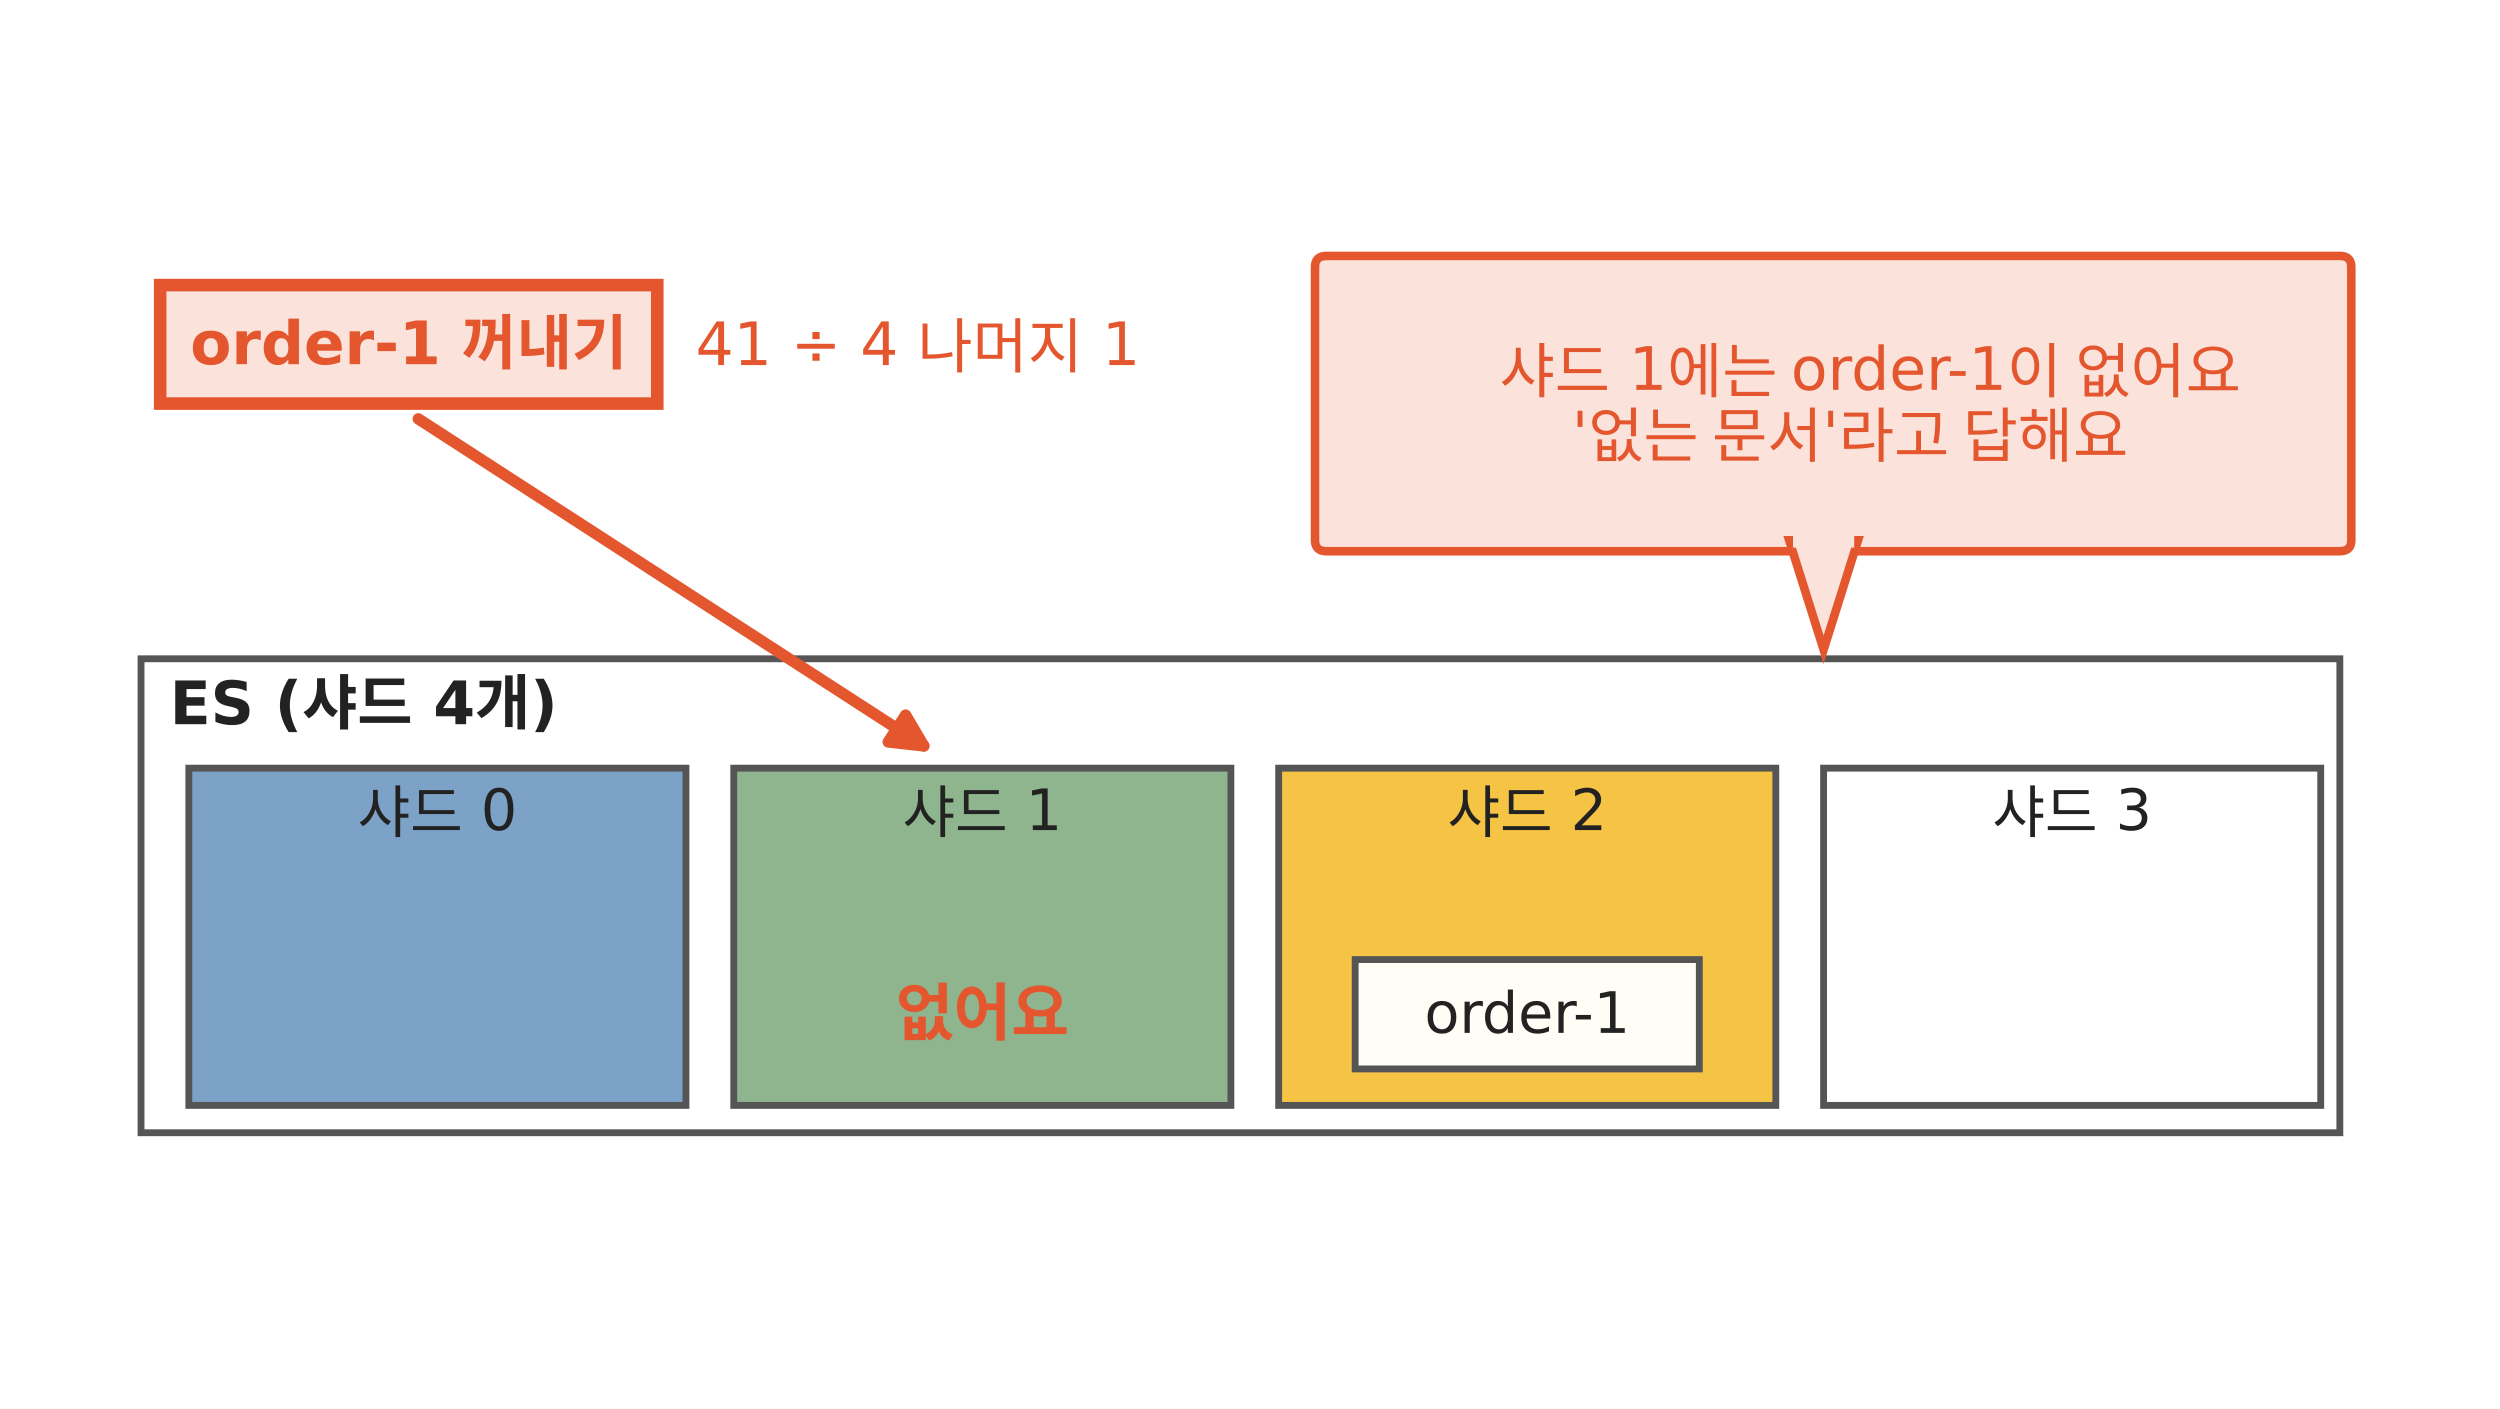
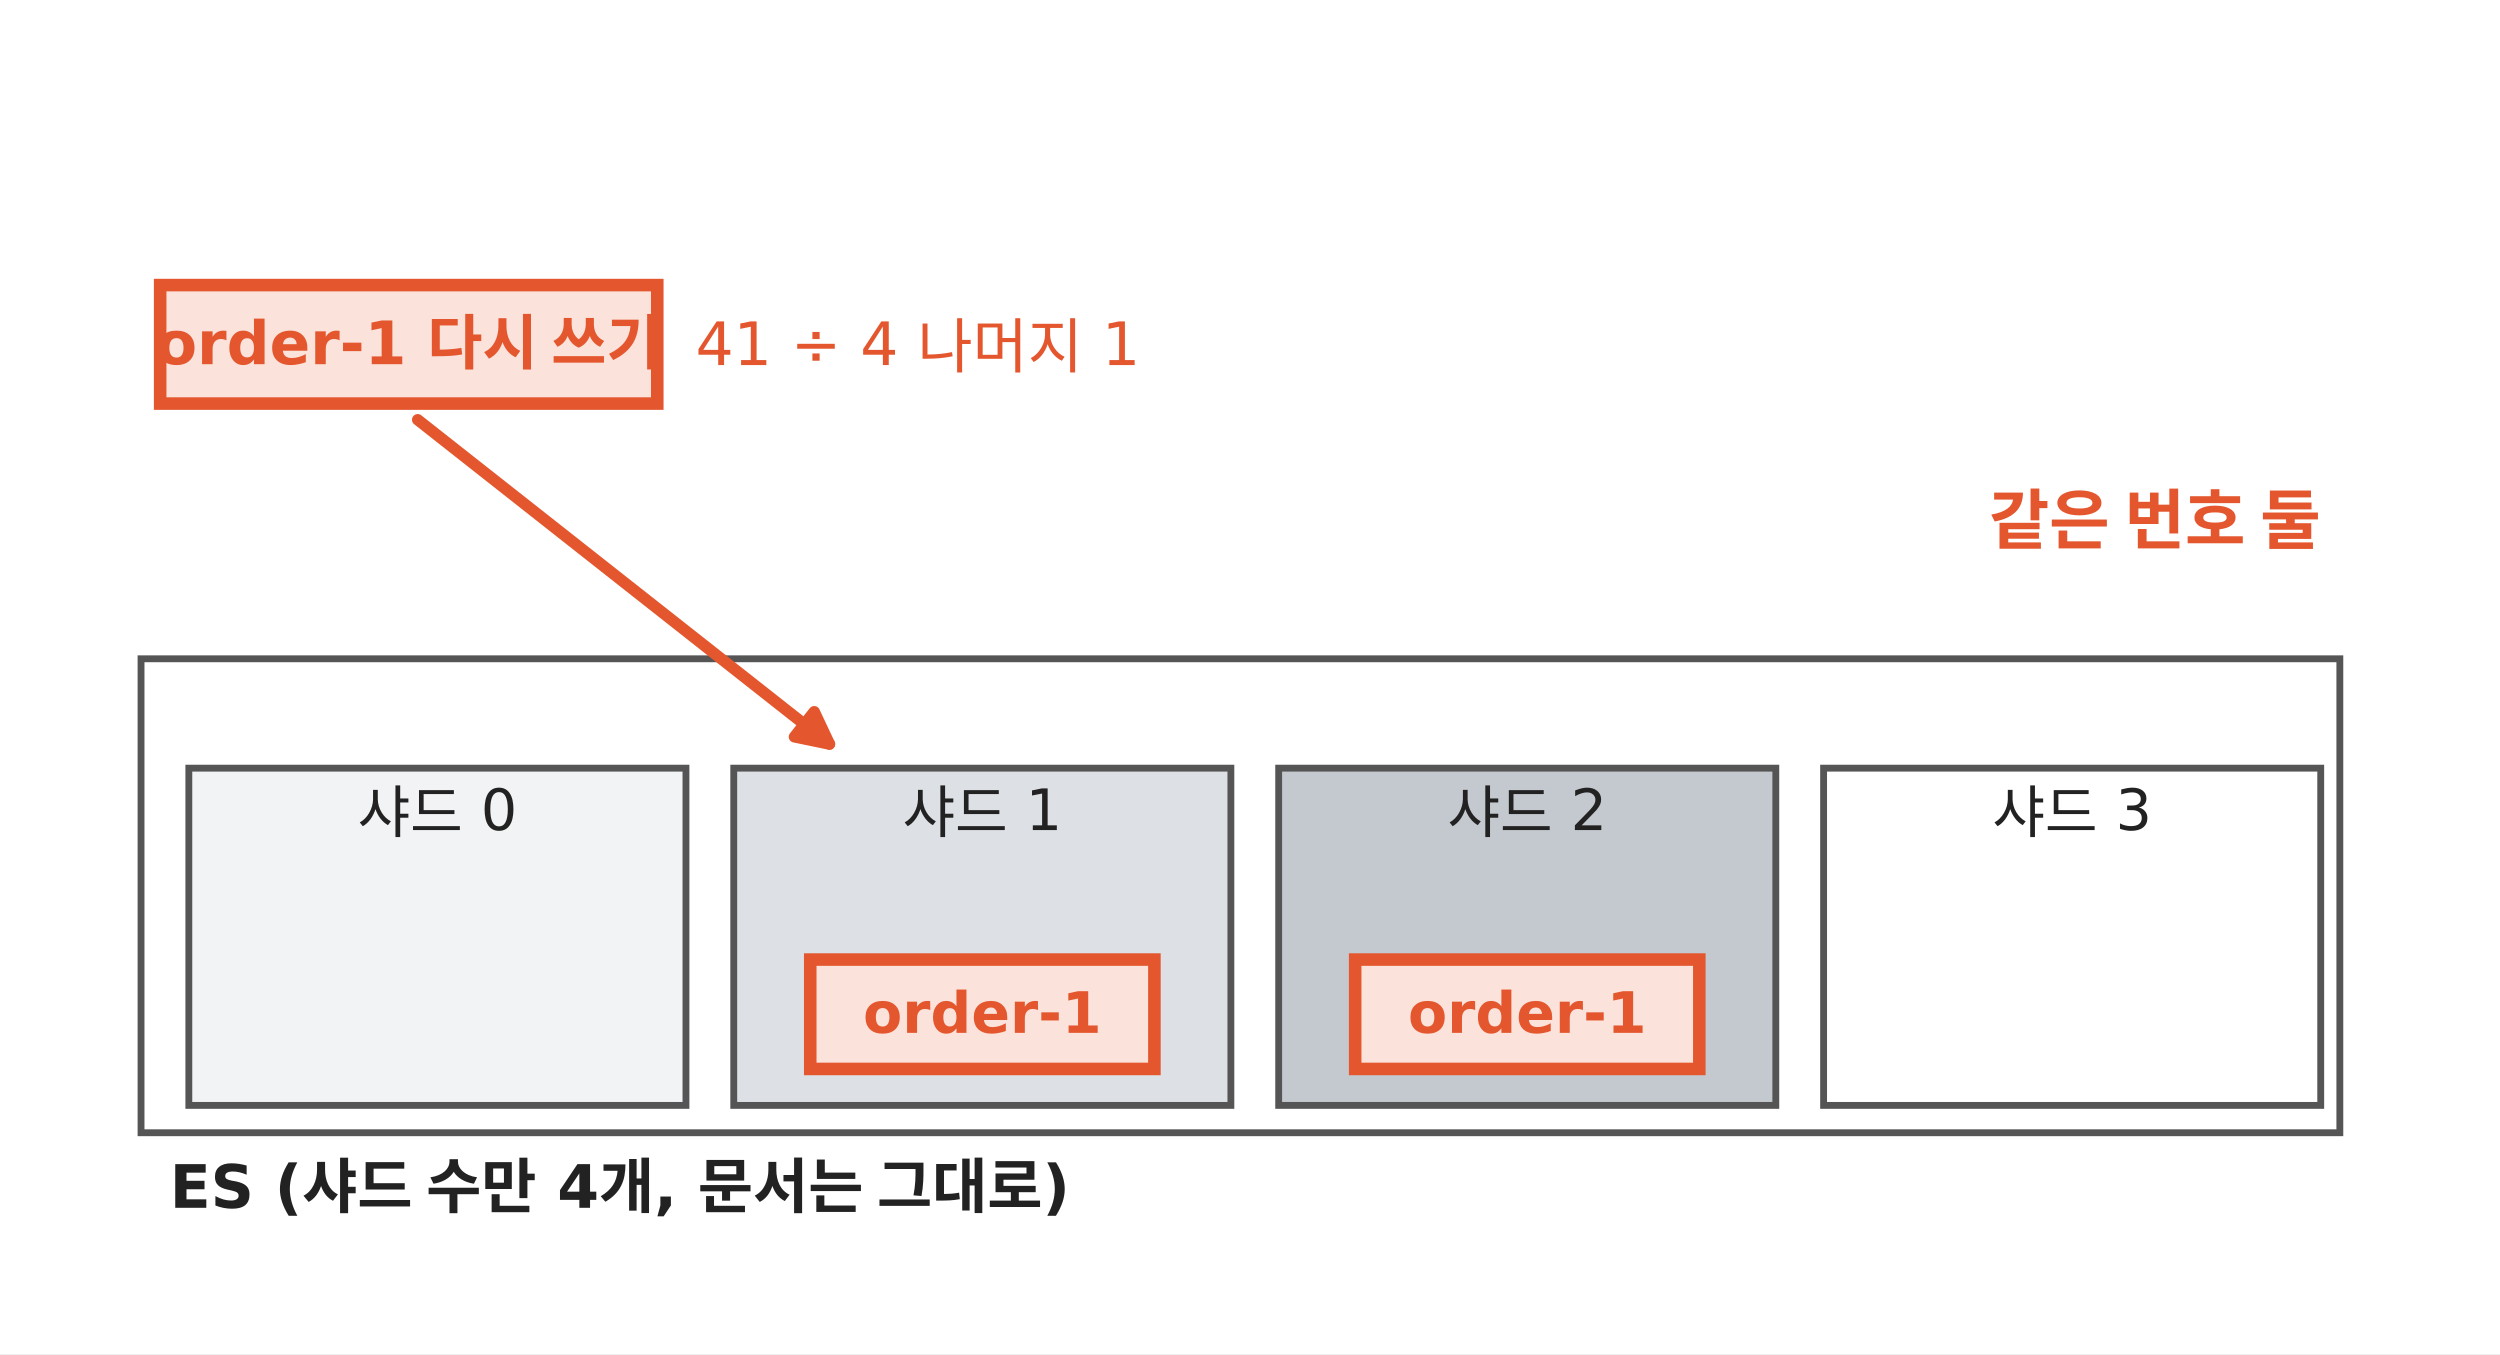
- <svg xmlns="http://www.w3.org/2000/svg" width="437.76pt" height="246.672pt" viewBox="0 0 437.76 246.672" version="1.1">
+ <svg xmlns="http://www.w3.org/2000/svg" width="437.76pt" height="237.096pt" viewBox="0 0 437.76 237.096" version="1.1">
  <defs>
    <style type="text/css">*{stroke-linejoin: round; stroke-linecap: butt}</style>
  </defs>
  <g id="figure_1">
    <g id="patch_1">
-       <path d="M 0 246.672  L 437.76 246.672  L 437.76 0  L 0 0  z " style="fill: #ffffff" />
+       <path d="M 0 237.096  L 437.76 237.096  L 437.76 0  L 0 0  z " style="fill: #ffffff" />
    </g>
    <g id="axes_1">
      <g id="patch_2">
-         <path d="M 18 228.672  L 419.76 228.672  L 419.76 18  L 18 18  L 18 228.672  z " clip-path="url(#pe870a4e48d)" style="fill: none" />
+         <path d="M 24.696 198.348  L 409.716 198.348  L 409.716 115.356  L 24.696 115.356  L 24.696 198.348  z " clip-path="url(#p51aa60d7f8)" style="fill: none; stroke: #555555; stroke-width: 1.2; stroke-linejoin: miter" />
      </g>
      <g id="patch_3">
-         <path d="M 24.696 198.348  L 409.716 198.348  L 409.716 115.356  L 24.696 115.356  L 24.696 198.348  z " clip-path="url(#pe870a4e48d)" style="fill: none; stroke: #555555; stroke-width: 1.2; stroke-linejoin: miter" />
+         <path d="M 33.066 193.56  L 120.114 193.56  L 120.114 134.508  L 33.066 134.508  z " clip-path="url(#p51aa60d7f8)" style="fill: #f1f3f5; stroke: #555555; stroke-width: 1.2; stroke-linejoin: miter" />
      </g>
      <g id="patch_4">
-         <path d="M 33.066 193.56  L 120.114 193.56  L 120.114 134.508  L 33.066 134.508  z " clip-path="url(#pe870a4e48d)" style="fill: #7da2c8; stroke: #555555; stroke-width: 1.2; stroke-linejoin: miter" />
+         <path d="M 128.484 193.56  L 215.532 193.56  L 215.532 134.508  L 128.484 134.508  z " clip-path="url(#p51aa60d7f8)" style="fill: #dde1e5; stroke: #555555; stroke-width: 1.2; stroke-linejoin: miter" />
      </g>
      <g id="patch_5">
-         <path d="M 128.484 193.56  L 215.532 193.56  L 215.532 134.508  L 128.484 134.508  z " clip-path="url(#pe870a4e48d)" style="fill: #8fb58f; stroke: #555555; stroke-width: 1.2; stroke-linejoin: miter" />
+         <path d="M 223.902 193.56  L 310.95 193.56  L 310.95 134.508  L 223.902 134.508  z " clip-path="url(#p51aa60d7f8)" style="fill: #c4c9cf; stroke: #555555; stroke-width: 1.2; stroke-linejoin: miter" />
      </g>
      <g id="patch_6">
-         <path d="M 223.902 193.56  L 310.95 193.56  L 310.95 134.508  L 223.902 134.508  z " clip-path="url(#pe870a4e48d)" style="fill: #f6c445; stroke: #555555; stroke-width: 1.2; stroke-linejoin: miter" />
+         <path d="M 319.32 193.56  L 406.368 193.56  L 406.368 134.508  L 319.32 134.508  z " clip-path="url(#p51aa60d7f8)" style="fill: #ffffff; stroke: #555555; stroke-width: 1.2; stroke-linejoin: miter" />
      </g>
      <g id="patch_7">
-         <path d="M 319.32 193.56  L 406.368 193.56  L 406.368 134.508  L 319.32 134.508  z " clip-path="url(#pe870a4e48d)" style="fill: #ffffff; stroke: #555555; stroke-width: 1.2; stroke-linejoin: miter" />
+         <path d="M 237.294 187.176  L 297.558 187.176  L 297.558 168.024  L 237.294 168.024  z " clip-path="url(#p51aa60d7f8)" style="fill: #fbe3dc; stroke: #e4572e; stroke-width: 2.2; stroke-linejoin: miter" />
      </g>
      <g id="patch_8">
-         <path d="M 237.294 187.176  L 297.558 187.176  L 297.558 168.024  L 237.294 168.024  z " clip-path="url(#pe870a4e48d)" style="fill: #fffdf5; stroke: #555555; stroke-width: 1.2; stroke-linejoin: miter" />
+         <path d="M 28.044 70.668  L 115.092 70.668  L 115.092 49.92  L 28.044 49.92  z " clip-path="url(#p51aa60d7f8)" style="fill: #fbe3dc; stroke: #e4572e; stroke-width: 2.2; stroke-linejoin: miter" />
      </g>
      <g id="patch_9">
-         <path d="M 28.044 70.668  L 115.092 70.668  L 115.092 49.92  L 28.044 49.92  z " clip-path="url(#pe870a4e48d)" style="fill: #fbe3dc; stroke: #e4572e; stroke-width: 2.2; stroke-linejoin: miter" />
+         <path d="M 73.14 73.502  Q 110.07 102.588 145.243 130.29  " clip-path="url(#p51aa60d7f8)" style="fill: none; stroke: #e4572e; stroke-width: 2; stroke-linecap: round" />
+         <path d="M 142.576 124.626  L 145.243 130.29  L 139.111 129.025  z " clip-path="url(#p51aa60d7f8)" style="fill: #e4572e; stroke: #e4572e; stroke-width: 2; stroke-linecap: round" />
      </g>
      <g id="patch_10">
-         <path d="M 73.247 73.35  Q 118.441 102.589 161.757 130.612  " clip-path="url(#pe870a4e48d)" style="fill: none; stroke: #e4572e; stroke-width: 2; stroke-linecap: round" />
-         <path d="M 158.576 125.219  L 161.757 130.612  L 155.535 129.921  z " clip-path="url(#pe870a4e48d)" style="fill: #e4572e; stroke: #e4572e; stroke-width: 2; stroke-linecap: round" />
-       </g>
-       <g id="patch_11">
-         <path d="M 232.272 96.523  L 409.716 96.523  Q 411.725 96.523 411.725 94.608  L 411.725 46.728  Q 411.725 44.813 409.716 44.813  L 232.272 44.813  Q 230.263 44.813 230.263 46.728  L 230.263 94.608  Q 230.263 96.523 232.272 96.523  z " clip-path="url(#pe870a4e48d)" style="fill: #fbe3dc; stroke: #e4572e; stroke-width: 1.5; stroke-linejoin: miter" />
+         <path d="M 141.876 187.176  L 202.14 187.176  L 202.14 168.024  L 141.876 168.024  z " clip-path="url(#p51aa60d7f8)" style="fill: #fbe3dc; stroke: #e4572e; stroke-width: 2.2; stroke-linejoin: miter" />
      </g>
      <g id="text_1">
-         <text style="fill: #222222; font: 700 10.5px 'Apple SD Gothic Neo', 'Noto Sans KR', 'Malgun Gothic', 'DejaVu Sans', 'Bitstream Vera Sans', 'Computer Modern Sans Serif', 'Lucida Grande', 'Verdana', 'Geneva', 'Lucid', 'Arial', 'Helvetica', 'Avant Garde', sans-serif; text-anchor: start" x="29.718" y="126.812" transform="rotate(-0 29.718 126.8125)">ES (샤드 4개)</text>
+         <text style="fill: #222222; font: 700 10.5px 'Apple SD Gothic Neo', 'Noto Sans KR', 'Malgun Gothic', 'DejaVu Sans', 'Bitstream Vera Sans', 'Computer Modern Sans Serif', 'Lucida Grande', 'Verdana', 'Geneva', 'Lucid', 'Arial', 'Helvetica', 'Avant Garde', sans-serif; text-anchor: start" x="29.718" y="211.495" transform="rotate(-0 29.718 211.4948)">ES (샤드 수만 4개, 문서는 그대로)</text>
      </g>
      <g id="text_2">
        <text style="fill: #222222; font: 10px 'Apple SD Gothic Neo', 'Noto Sans KR', 'Malgun Gothic', 'DejaVu Sans', 'Bitstream Vera Sans', 'Computer Modern Sans Serif', 'Lucida Grande', 'Verdana', 'Geneva', 'Lucid', 'Arial', 'Helvetica', 'Avant Garde', sans-serif; text-anchor: middle" x="76.59" y="145.799" transform="rotate(-0 76.59 145.7989)">샤드 0</text>
      </g>
      <g id="text_3">
        <text style="fill: #222222; font: 10px 'Apple SD Gothic Neo', 'Noto Sans KR', 'Malgun Gothic', 'DejaVu Sans', 'Bitstream Vera Sans', 'Computer Modern Sans Serif', 'Lucida Grande', 'Verdana', 'Geneva', 'Lucid', 'Arial', 'Helvetica', 'Avant Garde', sans-serif; text-anchor: middle" x="172.008" y="145.799" transform="rotate(-0 172.008 145.7989)">샤드 1</text>
      </g>
      <g id="text_4">
        <text style="fill: #222222; font: 10px 'Apple SD Gothic Neo', 'Noto Sans KR', 'Malgun Gothic', 'DejaVu Sans', 'Bitstream Vera Sans', 'Computer Modern Sans Serif', 'Lucida Grande', 'Verdana', 'Geneva', 'Lucid', 'Arial', 'Helvetica', 'Avant Garde', sans-serif; text-anchor: middle" x="267.426" y="145.799" transform="rotate(-0 267.426 145.7989)">샤드 2</text>
      </g>
      <g id="text_5">
        <text style="fill: #222222; font: 10px 'Apple SD Gothic Neo', 'Noto Sans KR', 'Malgun Gothic', 'DejaVu Sans', 'Bitstream Vera Sans', 'Computer Modern Sans Serif', 'Lucida Grande', 'Verdana', 'Geneva', 'Lucid', 'Arial', 'Helvetica', 'Avant Garde', sans-serif; text-anchor: middle" x="362.844" y="145.799" transform="rotate(-0 362.844 145.7989)">샤드 3</text>
      </g>
      <g id="text_6">
-         <text style="fill: #222222; font: 10px 'Apple SD Gothic Neo', 'Noto Sans KR', 'Malgun Gothic', 'DejaVu Sans', 'Bitstream Vera Sans', 'Computer Modern Sans Serif', 'Lucida Grande', 'Verdana', 'Geneva', 'Lucid', 'Arial', 'Helvetica', 'Avant Garde', sans-serif; text-anchor: middle" x="267.426" y="180.86" transform="rotate(-0 267.426 180.8602)">order-1</text>
+         <text style="fill: #e4572e; font: 700 10px 'Apple SD Gothic Neo', 'Noto Sans KR', 'Malgun Gothic', 'DejaVu Sans', 'Bitstream Vera Sans', 'Computer Modern Sans Serif', 'Lucida Grande', 'Verdana', 'Geneva', 'Lucid', 'Arial', 'Helvetica', 'Avant Garde', sans-serif; text-anchor: middle" x="267.426" y="180.86" transform="rotate(-0 267.426 180.8602)">order-1</text>
      </g>
      <g id="text_7">
-         <text style="fill: #e4572e; font: 700 10.5px 'Apple SD Gothic Neo', 'Noto Sans KR', 'Malgun Gothic', 'DejaVu Sans', 'Bitstream Vera Sans', 'Computer Modern Sans Serif', 'Lucida Grande', 'Verdana', 'Geneva', 'Lucid', 'Arial', 'Helvetica', 'Avant Garde', sans-serif; text-anchor: middle" x="71.568" y="63.77" transform="rotate(-0 71.568 63.77048)">order-1 꺼내기</text>
+         <text style="fill: #e4572e; font: 700 10.5px 'Apple SD Gothic Neo', 'Noto Sans KR', 'Malgun Gothic', 'DejaVu Sans', 'Bitstream Vera Sans', 'Computer Modern Sans Serif', 'Lucida Grande', 'Verdana', 'Geneva', 'Lucid', 'Arial', 'Helvetica', 'Avant Garde', sans-serif; text-anchor: middle" x="71.568" y="63.77" transform="rotate(-0 71.568 63.77048)">order-1 다시 쓰기</text>
      </g>
      <g id="text_8">
        <text style="fill: #e4572e; font: 10.5px 'Apple SD Gothic Neo', 'Noto Sans KR', 'Malgun Gothic', 'DejaVu Sans', 'Bitstream Vera Sans', 'Computer Modern Sans Serif', 'Lucida Grande', 'Verdana', 'Geneva', 'Lucid', 'Arial', 'Helvetica', 'Avant Garde', sans-serif; text-anchor: start" x="121.788" y="63.93" transform="rotate(-0 121.788 63.93008)">41 ÷ 4 나머지 1</text>
      </g>
      <g id="text_9">
-         <text style="fill: #e4572e; font: 700 11px 'Apple SD Gothic Neo', 'Noto Sans KR', 'Malgun Gothic', 'DejaVu Sans', 'Bitstream Vera Sans', 'Computer Modern Sans Serif', 'Lucida Grande', 'Verdana', 'Geneva', 'Lucid', 'Arial', 'Helvetica', 'Avant Garde', sans-serif; text-anchor: middle" x="172.008" y="181.258" transform="rotate(-0 172.008 181.2584)">없어요</text>
-       </g>
-       <g id="patch_12">
-         <path d="M 313.294 94.608  L 325.346 94.608  L 319.32 113.76  z " clip-path="url(#pe870a4e48d)" style="fill: #fbe3dc; stroke: #e4572e; stroke-width: 1.5; stroke-linejoin: miter" />
+         <text style="fill: #e4572e; font: 700 10px 'Apple SD Gothic Neo', 'Noto Sans KR', 'Malgun Gothic', 'DejaVu Sans', 'Bitstream Vera Sans', 'Computer Modern Sans Serif', 'Lucida Grande', 'Verdana', 'Geneva', 'Lucid', 'Arial', 'Helvetica', 'Avant Garde', sans-serif; text-anchor: middle" x="172.008" y="180.86" transform="rotate(-0 172.008 180.8602)">order-1</text>
      </g>
      <g id="text_10">
-         <text style="fill: #e4572e; font: 10.5px 'Apple SD Gothic Neo', 'Noto Sans KR', 'Malgun Gothic', 'DejaVu Sans', 'Bitstream Vera Sans', 'Computer Modern Sans Serif', 'Lucida Grande', 'Verdana', 'Geneva', 'Lucid', 'Arial', 'Helvetica', 'Avant Garde', sans-serif" transform="translate(262.5828 68.74601)">샤드 1에는 order-1이 없어요</text>
-         <text style="fill: #e4572e; font: 10.5px 'Apple SD Gothic Neo', 'Noto Sans KR', 'Malgun Gothic', 'DejaVu Sans', 'Bitstream Vera Sans', 'Computer Modern Sans Serif', 'Lucida Grande', 'Verdana', 'Geneva', 'Lucid', 'Arial', 'Helvetica', 'Avant Garde', sans-serif" transform="translate(275.2304 79.57413)">'없는 문서'라고 답해요</text>
-       </g>
-       <g id="patch_13">
-         <path d="M 313.963 95.885  L 324.677 95.885  L 324.677 93.331  L 313.963 93.331  z " clip-path="url(#pe870a4e48d)" style="fill: #fbe3dc" />
+         <text style="fill: #e4572e; font: 700 11.5px 'Apple SD Gothic Neo', 'Noto Sans KR', 'Malgun Gothic', 'DejaVu Sans', 'Bitstream Vera Sans', 'Computer Modern Sans Serif', 'Lucida Grande', 'Verdana', 'Geneva', 'Lucid', 'Arial', 'Helvetica', 'Avant Garde', sans-serif; text-anchor: end" x="406.368" y="95.178" transform="rotate(-0 406.368 95.17776)">같은 번호 둘</text>
      </g>
    </g>
  </g>
  <defs>
-     <clipPath id="pe870a4e48d">
-       <rect x="18" y="18" width="401.76" height="210.672" />
+     <clipPath id="p51aa60d7f8">
+       <rect x="18" y="18" width="401.76" height="201.096" />
    </clipPath>
  </defs>
</svg>
